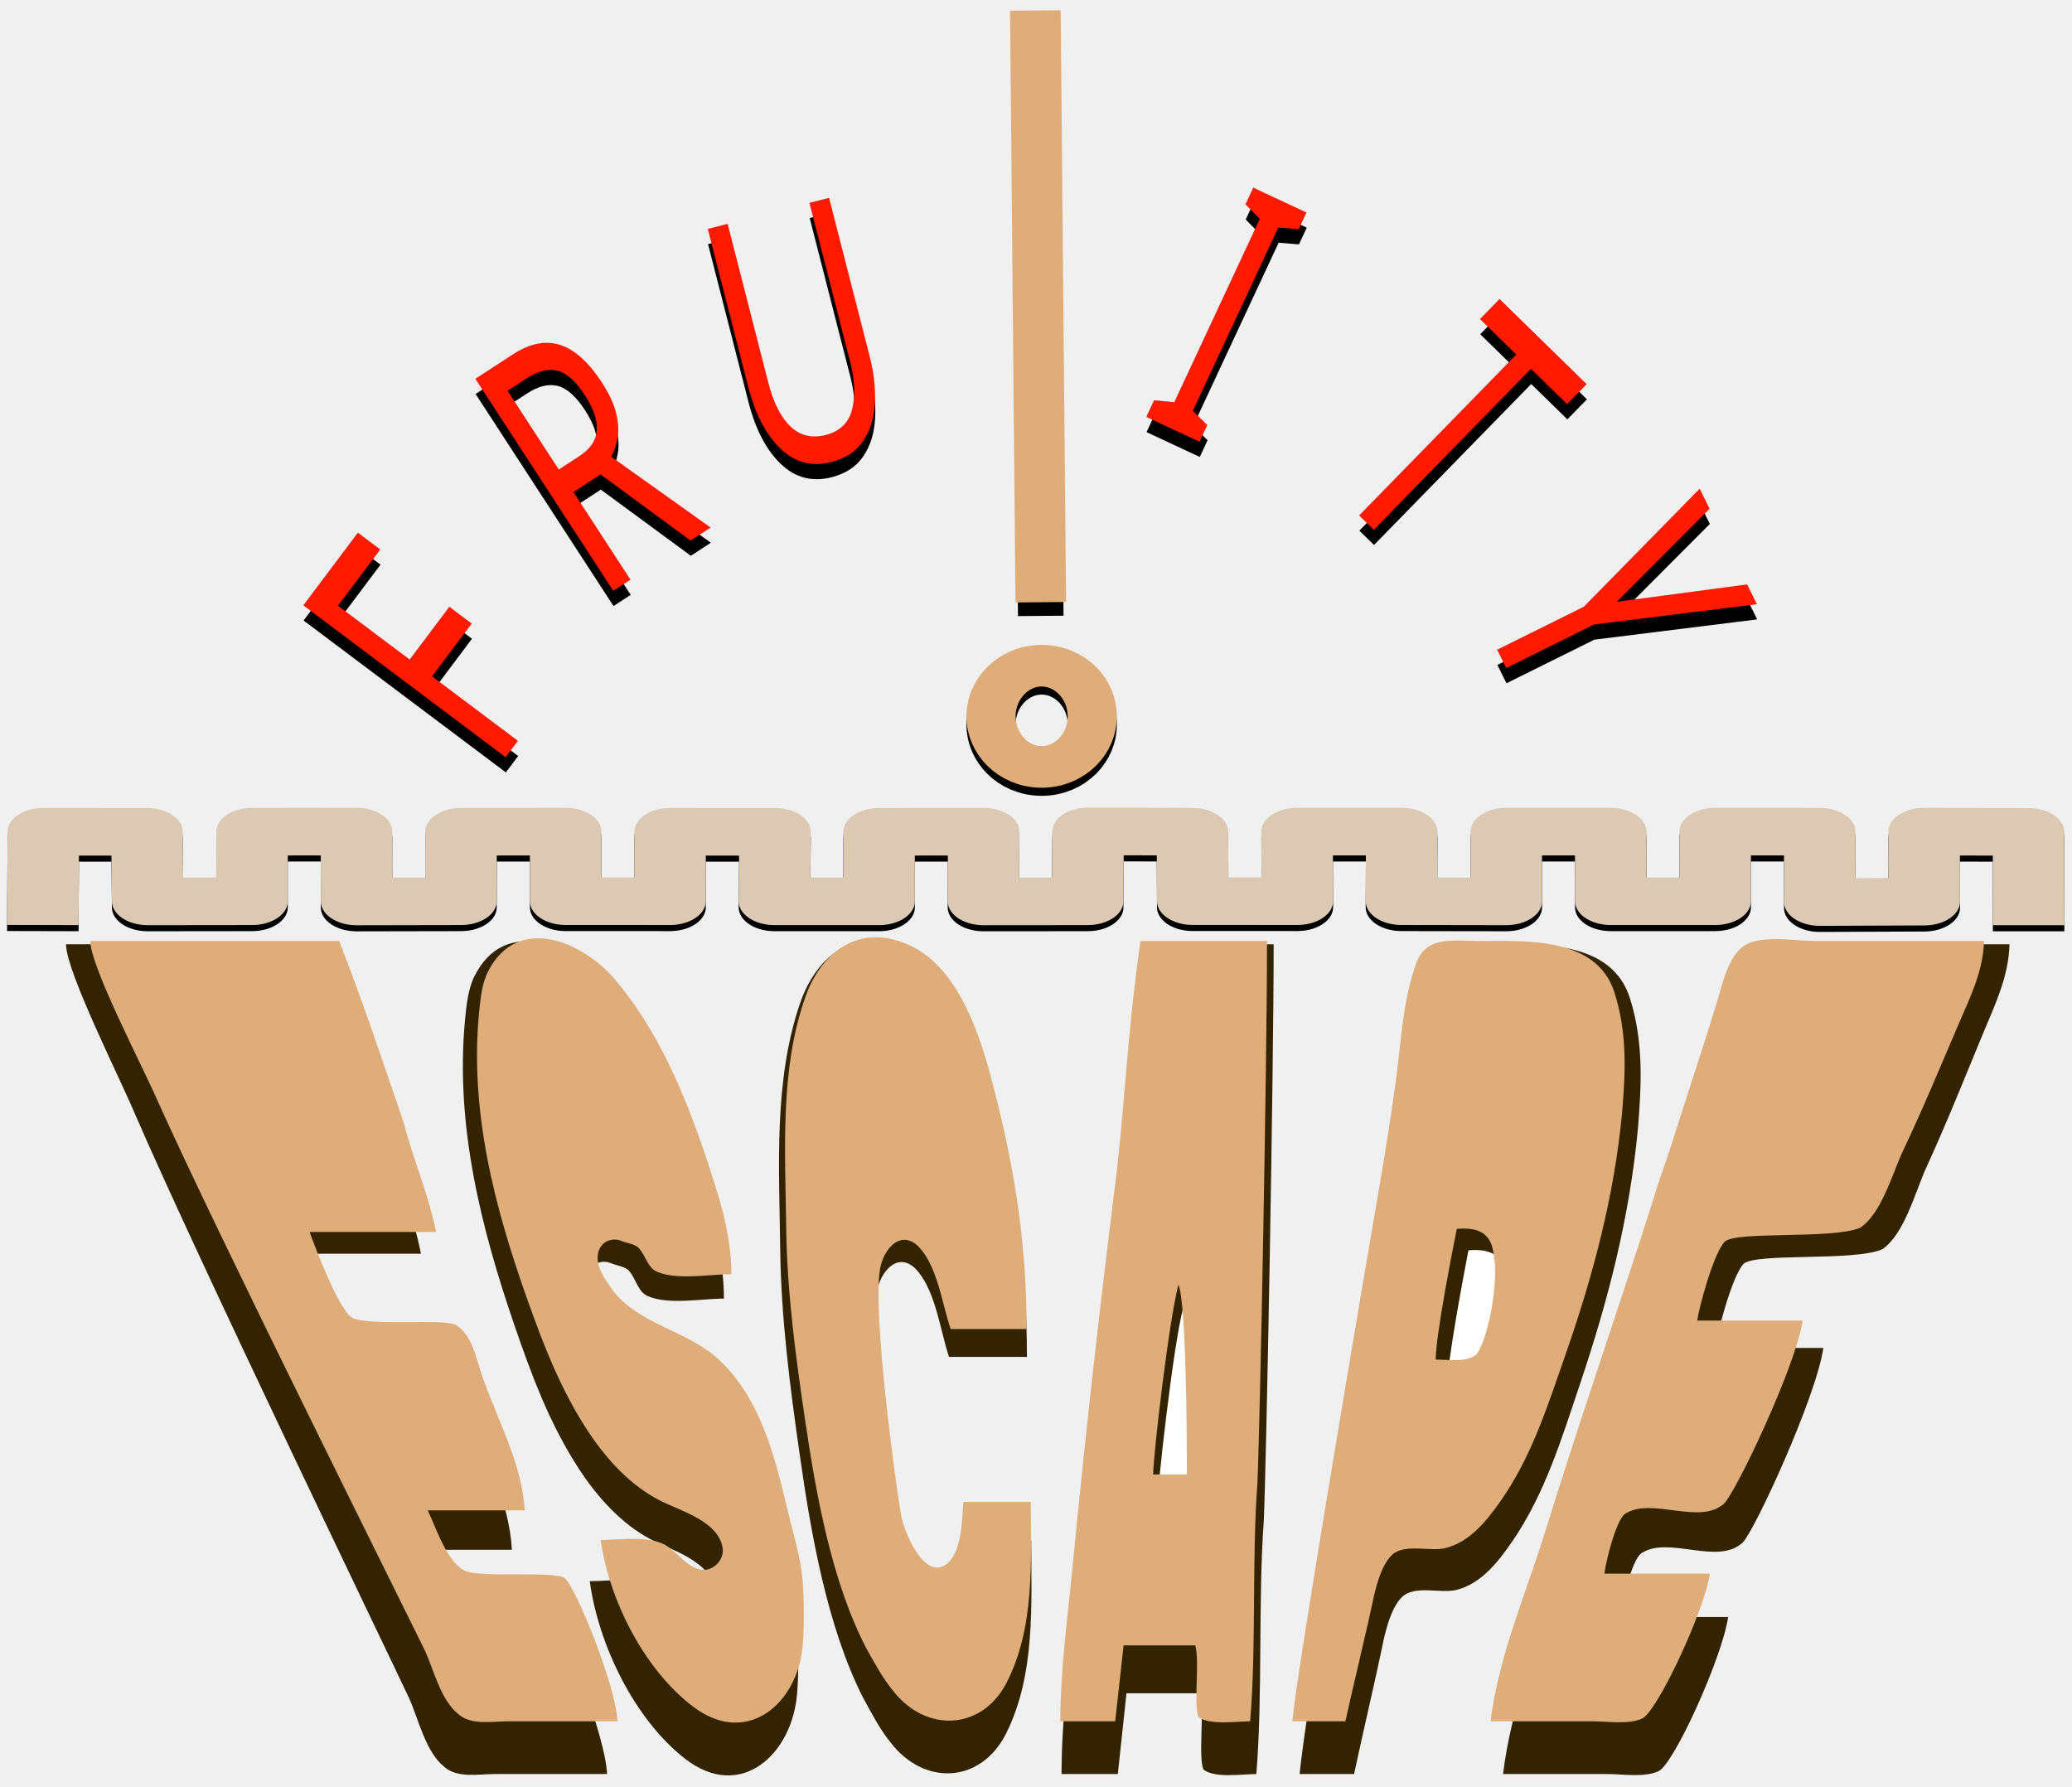
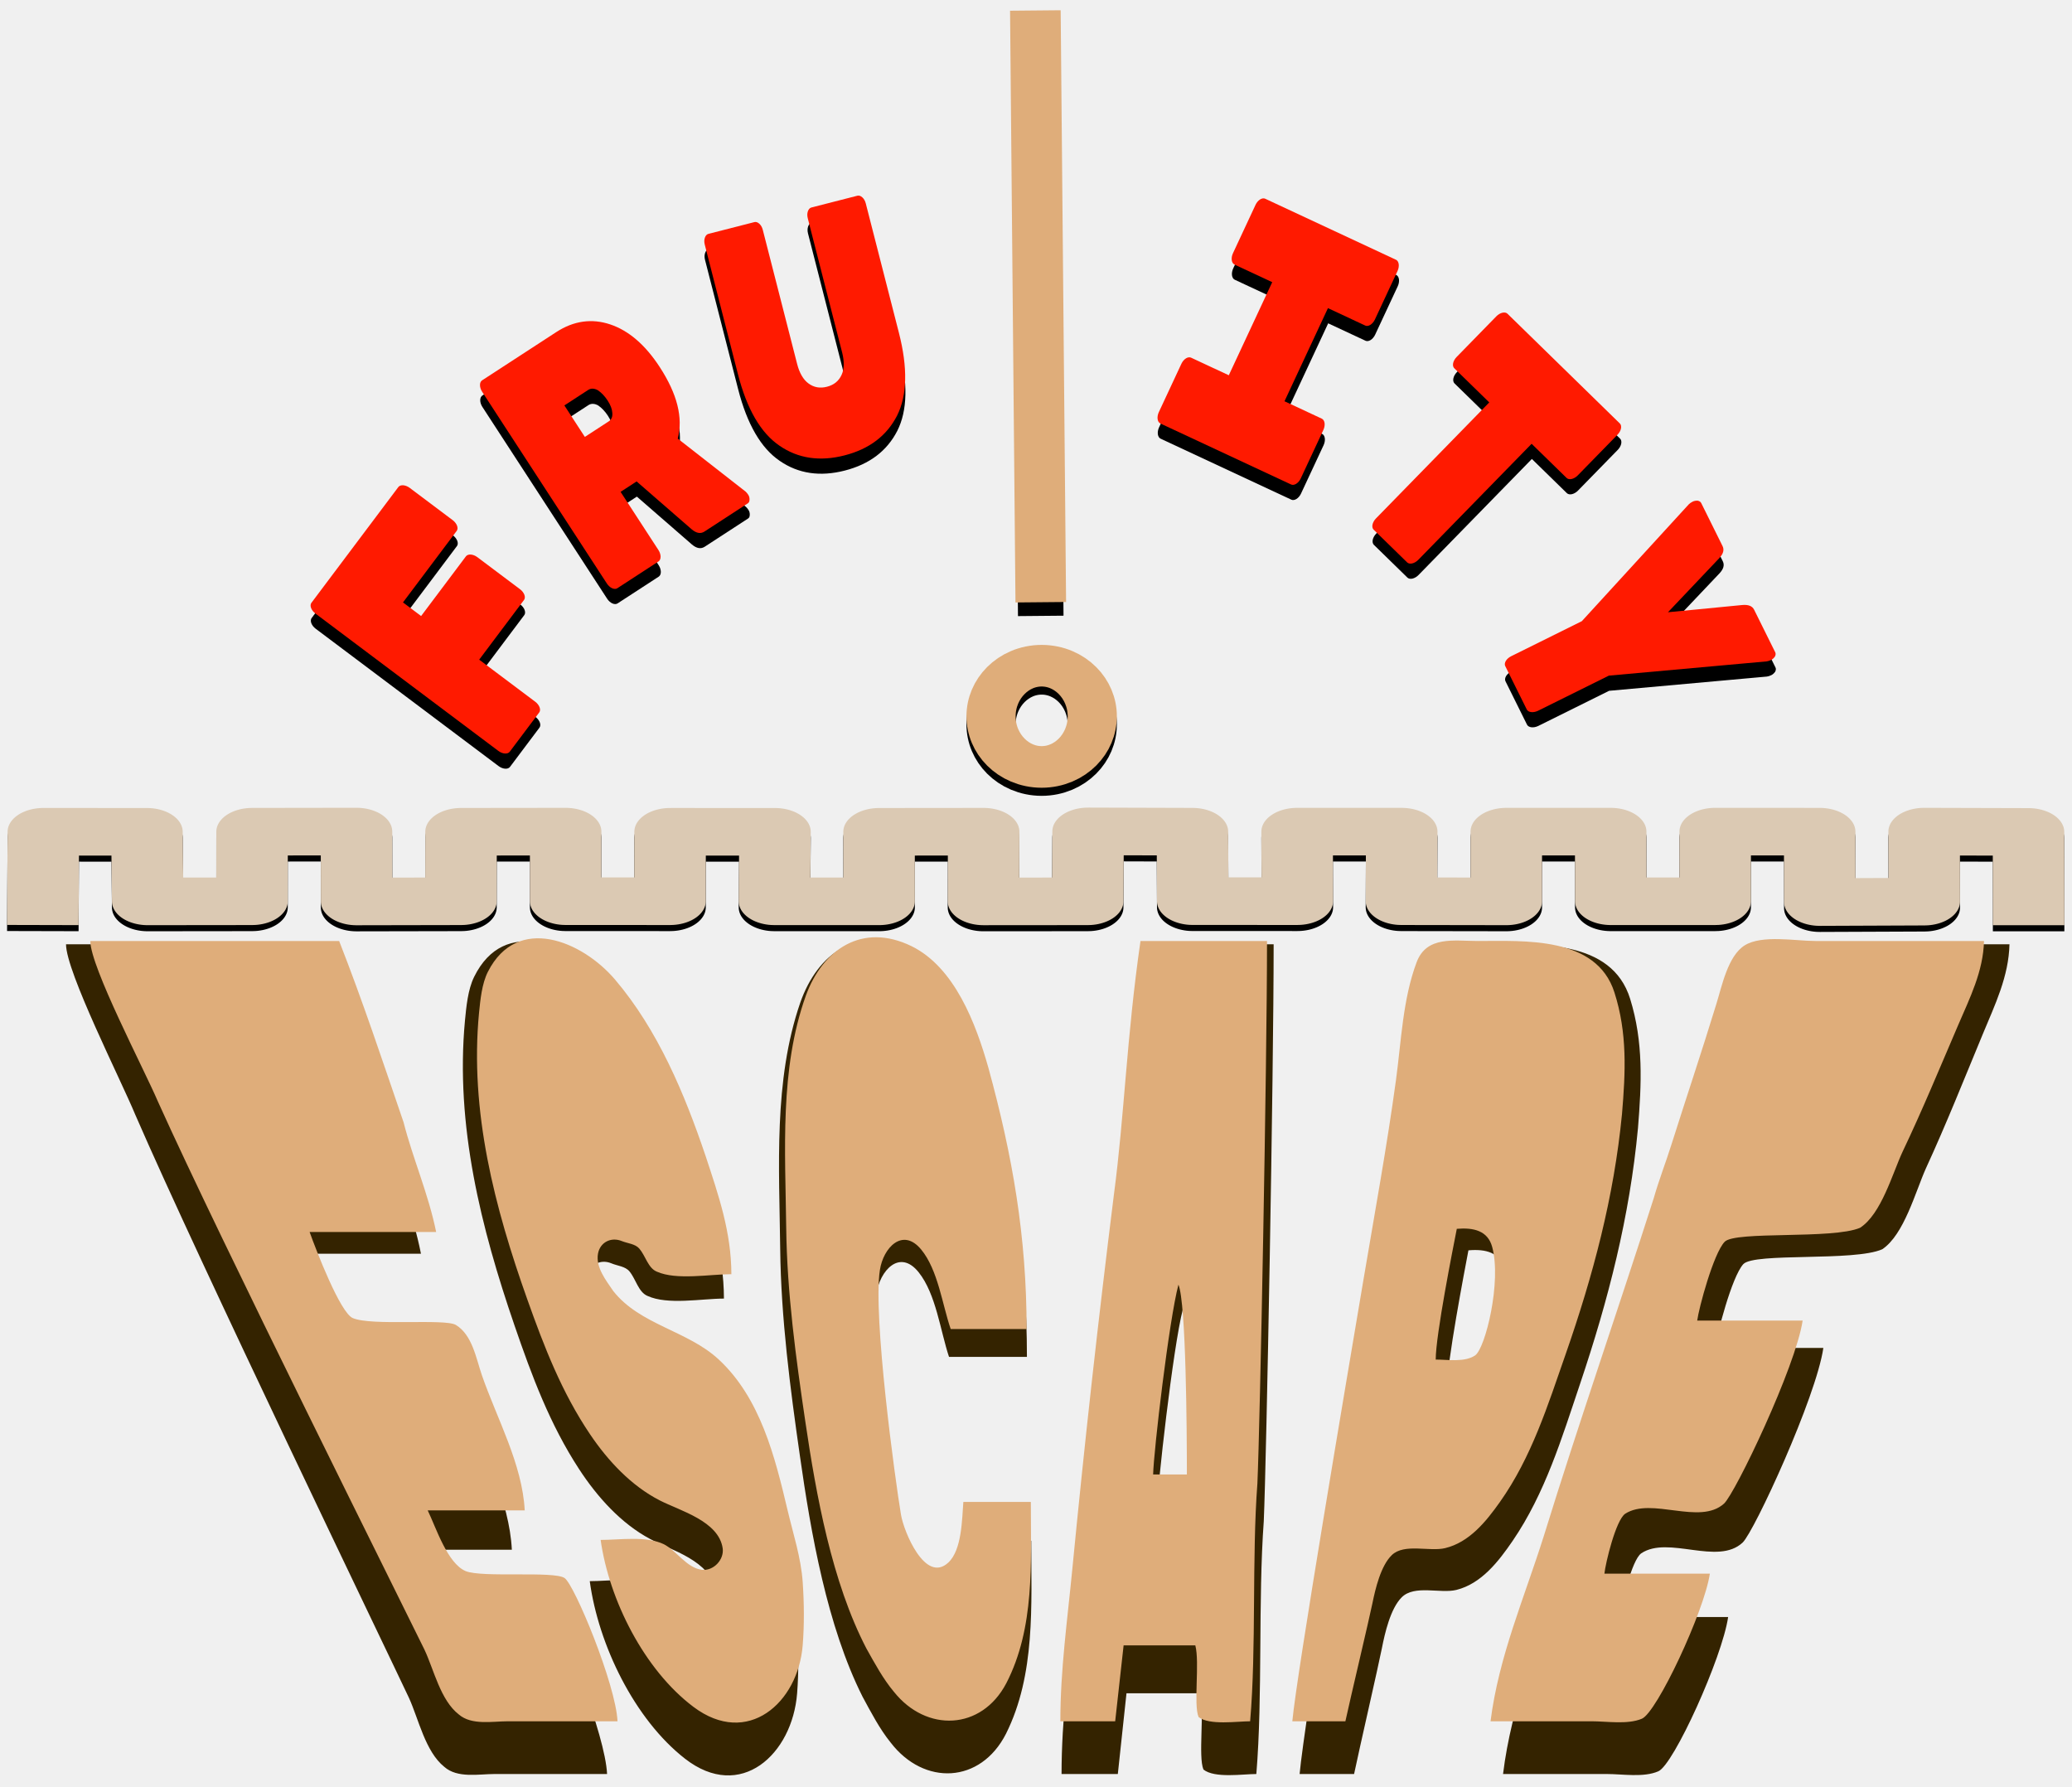
<svg xmlns="http://www.w3.org/2000/svg" width="100%" height="100%" viewBox="0 0 2047 1765" version="1.1" xml:space="preserve" style="fill-rule:evenodd;clip-rule:evenodd;stroke-linejoin:round;stroke-miterlimit:2;">
  <g transform="matrix(1,0,0,1,-55.7842,-709.157)">
    <g>
      <g id="ESCAPE">
-         <g id="Sombra" transform="matrix(4.27617,0,0,4.43078,108.181,1633.11)">
-           <path d="M124,144C126,158.233 134.349,174.818 146,183.581C158.851,193.247 170.812,182.614 171.907,169C172.299,164.122 172.253,159 171.91,154C171.503,148.183 169.668,142.631 168.335,137C165.346,124.372 161.903,110.386 151.96,101.184C144.602,94.375 133.292,93 127,85C125.314,82.514 122.77,79.358 123.377,76.109C123.88,73.41 126.492,72.122 128.99,73.137C130.406,73.712 132.186,73.793 133.166,74.926C134.656,76.652 135.239,79.554 137.325,80.397C142,82.48 149.88,81 155,81C154.972,71 152,62.416 148.895,53C143.916,38.247 137.587,23.096 127.367,11.09C119.587,2 104.264,-4.446 97.278,9.285C95.828,12.135 95.474,16 95.17,19C92.907,42.381 98.876,65.246 106.62,87C110.624,98.249 114.77,109.005 121.52,119C125.733,125.238 131.238,131.153 138,134.626C142.804,137.093 152,139.509 152.94,146C153.305,148.707 150.742,151.408 147.995,151.079C144.422,150.65 142,146.566 139,145.028C134.786,143 128.591,144 124,144ZM226,135L210,135C209.676,139.103 209.661,146.369 206.436,149.369C200.971,154.452 195.86,142 195.21,138C193.824,129.733 188.512,90.765 190.214,80C191,74.747 195.598,69.822 200,75.149C204,80 205,88.197 207,94L225,94C225,72.167 221.689,53 215.921,32C213,21.708 208,8.295 197.715,3.225C186,-2.471 176.63,4 172.641,15C166.41,32.429 167.787,51.801 168,70C168.186,85.345 170.312,101 172.541,116C175.099,133.369 178.833,154 187,169.715C188.949,173.199 191,177 193.529,180C201.229,189.671 214.296,189.182 220.175,178C227,164.813 226,149.368 226,135Z" style="fill:rgb(52,35,0);fill-rule:nonzero;stroke:black;stroke-opacity:0;stroke-width:4.78px;" />
-           <path d="M3,2C3,8.124 15.723,32.335 19,40C33.904,73.131 77,159.275 82.219,170C84.472,174.757 86,182 90.39,185.397C93.417,188 98.379,187 102,187L128,187C127.603,178.307 117.82,154.634 115.442,153.028C112.807,151.313 95.966,153.008 92,151.397C87.661,149.561 85,141.144 83,137L106,137C105.438,126.059 99.415,115.242 95.861,105C94.474,101.003 93.606,95.424 89.671,93.028C87.026,91.472 69.646,93.337 65.213,91.397C62.249,90.1 56.583,75.424 55,71L85,71C83.203,62.077 79.396,53.359 77.28,45C72.28,30.393 67.611,16.327 62,2L3,2ZM252,2C248.704,24.824 248.185,43.371 245.714,62C242,91.687 238.713,121.212 235.83,151C234.657,163.126 233,174.781 233,187L246,187L248,169L265,169C266.077,173.111 264.526,183.098 265.782,186C268.347,188 274.903,187 278,187C279.499,169.494 278.385,148.358 279.72,130.613C280.348,116.563 282,31.555 282,2L252,2ZM288,187L300.583,187C301.789,181.437 306.248,162.697 306.999,159C307.684,155.631 308.97,150.124 311.589,147.603C314.555,144.748 320.522,146.845 324.24,145.947C329.971,144.563 333.936,139.652 337.229,135C344.736,124.383 348.57,112.113 352.796,100C359.323,81.288 364.26,62.732 366.17,43C367,33.074 367.469,23.851 364.365,14.174C360.085,0.828 343,2 332,2C326.421,2 319.858,0.707 317.482,7.019C314.176,15.802 313.829,25.813 312.575,35C310.442,50.624 307.551,66.417 304.919,82C300.868,106 289.033,175.818 288,187ZM335,187L359,187C362.6,187 367.482,187.824 370.867,186.397C374.397,185 385.658,161 387,152L362,152C362.249,149.515 364.715,139.265 366.939,137.788C373.198,133.76 384.574,140.607 390.351,135.397C393.004,133.004 407.351,103 409,92L384,92C384.385,89.04 387.841,76.128 390.51,73.318C393,70.693 416.161,72.775 422.61,70C427.646,66.76 430.286,57.147 432.677,52C437.42,42.042 441.484,32.165 445.85,22C448.645,15.491 451.832,9.184 452,2L412,2C407.352,2 399.363,0.488 395.275,3.028C391.242,5.532 389.836,12.808 388.52,17C385.141,28.049 381.454,39 377.975,50C376.565,54.507 374.96,58.54 373.684,63.015C365.157,89.68 355.912,116.292 347.652,143C343,157.779 336.95,171.573 335,187Z" style="fill:rgb(52,35,0);fill-rule:nonzero;stroke:black;stroke-opacity:0;stroke-width:4.78px;" />
-           <g transform="matrix(1,0,0,1,0,0.24)">
-             <path d="M327,70C326.121,74.479 322,95.159 322,101C324.823,101 328.918,101.69 331.362,100C333.783,98.271 337.646,82.561 335.388,74.289C334.339,70.443 331,69.669 327,70Z" style="fill:white;fill-rule:nonzero;stroke:black;stroke-opacity:0;stroke-width:4.78px;" />
-           </g>
-           <g transform="matrix(1,0,0,1,0,0.48)">
-             <path d="M261,83C258.774,91.325 255.111,122.611 255,128L263,128C263,117.585 262.811,87.316 261,83Z" style="fill:white;fill-rule:nonzero;stroke:black;stroke-opacity:0;stroke-width:4.78px;" />
-           </g>
+         <g id="Sombra">
+           <path d="M638.426,2271.14C658.058,2271.14 684.549,2266.71 702.569,2275.69C715.397,2282.51 725.754,2300.6 741.033,2302.51C752.779,2303.96 763.739,2291.99 762.178,2280C758.159,2251.24 718.835,2240.54 698.292,2229.61C669.377,2214.22 645.837,2188.01 627.821,2160.37C598.957,2116.08 581.228,2068.43 564.106,2018.59C530.992,1922.2 505.467,1820.89 515.144,1717.29C516.444,1704 517.958,1686.88 524.158,1674.25C554.032,1613.41 619.555,1641.97 652.824,1682.25C696.526,1735.44 723.59,1802.57 744.881,1867.94C758.159,1909.66 770.867,1947.69 770.987,1992C749.093,1992 715.397,1998.56 695.406,1989.33C686.487,1985.59 683.994,1972.74 677.62,1965.09C673.433,1960.07 665.82,1959.71 659.764,1957.16C649.082,1952.66 637.913,1958.37 635.762,1970.33C633.166,1984.73 644.045,1998.71 651.254,2009.72C678.16,2045.17 726.524,2051.26 757.988,2081.43C800.506,2122.2 815.228,2184.17 828.01,2240.12C833.71,2265.07 841.557,2289.67 843.297,2315.45C844.764,2337.6 844.961,2360.3 843.284,2381.91C838.602,2442.23 787.455,2489.34 732.502,2446.51C682.68,2407.69 646.978,2334.2 638.426,2271.14ZM1074.6,2231.26C1074.6,2294.92 1078.87,2363.36 1049.69,2421.79C1024.55,2471.33 968.67,2473.5 935.744,2430.65C924.929,2417.36 916.159,2400.51 907.825,2385.08C872.901,2315.45 856.934,2224.04 845.996,2147.08C836.464,2080.62 827.373,2011.25 826.577,1943.26C825.667,1862.63 819.778,1776.79 846.423,1699.57C863.481,1650.83 903.548,1622.16 953.644,1647.4C997.624,1669.86 1019,1729.29 1031.5,1774.89C1056.16,1867.94 1070.32,1952.86 1070.32,2049.6L993.348,2049.6C984.796,2023.89 980.52,1987.57 963.415,1966.08C944.591,1942.47 924.929,1964.3 921.568,1987.57C914.29,2035.27 937.005,2207.93 942.932,2244.55C945.712,2262.28 967.567,2317.45 990.936,2294.93C1004.73,2281.64 1004.79,2249.44 1006.18,2231.26L1074.6,2231.26ZM121.01,1641.97L373.303,1641.97C397.297,1705.45 417.263,1767.77 438.643,1832.49C447.691,1869.53 463.969,1908.16 471.655,1947.69L343.37,1947.69C350.139,1967.29 374.368,2032.32 387.043,2038.07C406,2046.66 480.318,2038.4 491.629,2045.29C508.456,2055.91 512.168,2080.63 518.099,2098.34C533.296,2143.72 559.052,2191.65 561.455,2240.12L463.103,2240.12C471.655,2258.49 483.034,2295.78 501.589,2303.91C518.548,2311.05 590.564,2303.54 601.831,2311.14C611.999,2318.26 653.833,2423.15 655.531,2461.66L544.35,2461.66C528.866,2461.66 507.648,2466.09 494.704,2454.56C475.932,2439.51 469.398,2407.42 459.763,2386.34C437.446,2338.82 253.16,1957.13 189.428,1810.34C175.415,1776.38 121.01,1669.1 121.01,1641.97ZM1185.78,1641.97L1314.06,1641.97C1314.06,1772.92 1307,2149.57 1304.31,2211.83C1298.6,2290.45 1303.37,2384.1 1296.96,2461.66C1283.71,2461.66 1255.68,2466.09 1244.71,2457.23C1239.34,2444.37 1245.97,2400.12 1241.37,2381.91L1168.67,2381.91L1160.12,2461.66L1104.53,2461.66C1104.53,2407.52 1111.61,2355.88 1116.63,2302.16C1128.96,2170.17 1143.01,2039.35 1158.9,1907.82C1169.46,1825.27 1171.68,1743.1 1185.78,1641.97ZM1224.26,2002.99C1214.74,2039.87 1199.08,2178.5 1198.6,2202.37L1232.81,2202.37C1232.81,2156.23 1232.01,2022.11 1224.26,2002.99ZM1339.72,2461.66C1344.13,2412.12 1394.74,2102.77 1412.07,1996.43C1423.32,1927.39 1435.68,1857.41 1444.81,1788.18C1450.17,1747.48 1451.65,1703.12 1465.79,1664.21C1475.95,1636.24 1504.01,1641.97 1527.87,1641.97C1574.91,1641.97 1647.97,1636.78 1666.27,1695.91C1679.54,1738.79 1677.54,1779.65 1673.99,1823.63C1665.82,1911.06 1644.71,1993.28 1616.8,2076.18C1598.73,2129.86 1582.33,2184.22 1550.23,2231.26C1536.15,2251.87 1519.19,2273.63 1494.69,2279.77C1478.79,2283.74 1453.27,2274.45 1440.59,2287.1C1429.39,2298.27 1423.89,2322.67 1420.96,2337.6C1417.75,2353.98 1398.68,2437.01 1393.53,2461.66L1339.72,2461.66ZM1506.49,1944.33C1502.73,1964.17 1485.11,2055.8 1485.11,2081.68C1497.18,2081.68 1514.69,2084.74 1525.14,2077.25C1535.49,2069.59 1552.01,1999.98 1542.36,1963.33C1537.87,1946.29 1523.59,1942.86 1506.49,1944.33ZM1540.7,2461.66C1549.04,2393.31 1574.91,2332.19 1594.8,2266.71C1630.12,2148.37 1669.65,2030.46 1706.12,1912.31C1711.57,1892.49 1718.44,1874.62 1724.47,1854.65C1739.34,1805.91 1755.11,1757.39 1769.56,1708.43C1775.19,1689.86 1781.2,1657.62 1798.44,1646.52C1815.92,1635.27 1850.09,1641.97 1869.96,1641.97L2041.01,1641.97C2040.29,1673.8 2026.66,1701.74 2014.71,1730.58C1996.04,1775.62 1978.66,1819.39 1958.38,1863.51C1948.16,1886.31 1936.87,1928.91 1915.33,1943.26C1887.76,1955.56 1788.72,1946.33 1778.07,1957.96C1766.65,1970.41 1751.88,2027.62 1750.23,2040.74L1857.13,2040.74C1850.08,2089.48 1788.73,2222.42 1777.39,2233.02C1752.68,2256.11 1704.04,2225.77 1677.27,2243.62C1667.76,2250.16 1657.22,2295.58 1656.15,2306.59L1763.06,2306.59C1757.32,2346.46 1709.17,2452.8 1694.07,2458.99C1679.6,2465.31 1658.72,2461.66 1643.33,2461.66L1540.7,2461.66Z" style="fill:rgb(52,35,0);stroke:black;stroke-opacity:0;stroke-width:20.83px;" />
        </g>
        <g id="Escape">
          <path d="M649.176,2230.4C668.305,2230.4 694.118,2226.24 711.676,2234.68C724.176,2241.09 734.268,2258.11 749.155,2259.9C760.601,2261.27 771.28,2250.01 769.76,2238.74C765.843,2211.69 727.526,2201.62 707.51,2191.34C679.335,2176.87 656.397,2152.23 638.843,2126.24C610.718,2084.59 593.443,2039.77 576.76,1992.9C544.493,1902.26 519.622,1806.99 529.051,1709.57C530.318,1697.07 531.793,1680.96 537.835,1669.09C566.943,1611.88 630.789,1638.74 663.205,1676.61C705.789,1726.63 732.16,1789.76 752.905,1851.24C765.843,1890.47 778.226,1926.24 778.343,1967.9C757.01,1967.9 724.176,1974.07 704.697,1965.39C696.006,1961.88 693.577,1949.79 687.366,1942.6C683.286,1937.87 675.869,1937.54 669.968,1935.14C659.559,1930.91 648.676,1936.28 646.58,1947.52C644.051,1961.06 654.651,1974.21 661.676,1984.57C687.893,2017.9 735.018,2023.63 765.676,2052C807.105,2090.34 821.451,2148.62 833.905,2201.24C839.459,2224.7 847.105,2247.83 848.801,2272.07C850.23,2292.9 850.422,2314.24 848.789,2334.57C844.226,2391.29 794.389,2435.6 740.843,2395.32C692.297,2358.81 657.51,2289.71 649.176,2230.4ZM1074.18,2192.9C1074.18,2252.77 1078.34,2317.12 1049.9,2372.07C1025.41,2418.66 970.964,2420.7 938.88,2380.4C928.343,2367.9 919.797,2352.06 911.676,2337.55C877.647,2272.07 862.089,2186.11 851.43,2113.74C842.143,2051.24 833.285,1986.01 832.51,1922.07C831.622,1846.24 825.885,1765.52 851.847,1692.9C868.468,1647.07 907.51,1620.11 956.322,1643.84C999.176,1664.96 1020.01,1720.85 1032.18,1763.74C1056.21,1851.24 1070.01,1931.1 1070.01,2022.07L995.01,2022.07C986.676,1997.89 982.51,1963.74 965.843,1943.52C947.501,1921.33 928.343,1941.85 925.068,1963.74C917.976,2008.59 940.11,2170.96 945.885,2205.4C948.593,2222.07 969.889,2273.95 992.66,2252.77C1006.1,2240.27 1006.16,2210 1007.51,2192.9L1074.18,2192.9ZM145.01,1638.74L390.843,1638.74C414.222,1698.43 433.676,1757.04 454.51,1817.9C463.326,1852.73 479.187,1889.06 486.676,1926.24L361.676,1926.24C368.272,1944.67 391.88,2005.82 404.23,2011.22C422.702,2019.3 495.117,2011.54 506.139,2018.02C522.535,2028 526.151,2051.25 531.93,2067.9C546.739,2110.58 571.835,2155.65 574.176,2201.24L478.343,2201.24C486.676,2218.5 497.764,2253.57 515.843,2261.22C532.368,2267.93 602.54,2260.87 613.518,2268.02C623.426,2274.71 664.189,2373.35 665.843,2409.57L557.51,2409.57C542.422,2409.57 521.747,2413.74 509.134,2402.89C490.843,2388.74 484.476,2358.56 475.089,2338.74C453.343,2294.05 273.776,1935.11 211.676,1797.07C198.022,1765.13 145.01,1664.25 145.01,1638.74ZM1182.51,1638.74L1307.51,1638.74C1307.51,1761.88 1300.63,2116.08 1298.01,2174.62C1292.45,2248.56 1297.09,2336.63 1290.84,2409.57C1277.94,2409.57 1250.62,2413.74 1239.93,2405.4C1234.7,2393.31 1241.16,2351.7 1236.68,2334.57L1165.84,2334.57L1157.51,2409.57L1103.34,2409.57C1103.34,2358.66 1110.25,2310.09 1115.13,2259.57C1127.15,2135.45 1140.84,2012.43 1156.32,1888.74C1166.61,1811.11 1168.78,1733.83 1182.51,1638.74ZM1220.01,1978.24C1210.73,2012.92 1195.47,2143.28 1195.01,2165.74L1228.34,2165.74C1228.34,2122.34 1227.56,1996.22 1220.01,1978.24ZM1332.51,2409.57C1336.81,2362.98 1386.13,2072.07 1403.01,1972.07C1413.97,1907.14 1426.02,1841.34 1434.9,1776.24C1440.13,1737.96 1441.58,1696.24 1455.35,1659.65C1465.25,1633.35 1492.6,1638.74 1515.84,1638.74C1561.68,1638.74 1632.87,1633.85 1650.7,1689.46C1663.63,1729.78 1661.68,1768.21 1658.22,1809.57C1650.26,1891.79 1629.69,1969.1 1602.49,2047.07C1584.88,2097.54 1568.91,2148.66 1537.63,2192.9C1523.91,2212.28 1507.39,2232.75 1483.51,2238.51C1468.02,2242.26 1443.15,2233.52 1430.8,2245.41C1419.88,2255.92 1414.53,2278.86 1411.67,2292.9C1408.54,2308.31 1389.96,2386.39 1384.94,2409.57L1332.51,2409.57ZM1495.01,1923.07C1491.35,1941.73 1474.18,2027.9 1474.18,2052.24C1485.94,2052.24 1503,2055.11 1513.18,2048.07C1523.27,2040.86 1539.37,1975.41 1529.96,1940.94C1525.59,1924.91 1511.68,1921.69 1495.01,1923.07ZM1528.34,2409.57C1536.47,2345.29 1561.68,2287.81 1581.06,2226.24C1615.48,2114.95 1654,2004.07 1689.53,1892.96C1694.84,1874.32 1701.53,1857.51 1707.4,1838.74C1721.9,1792.9 1737.26,1747.27 1751.34,1701.24C1756.83,1683.77 1762.68,1653.45 1779.49,1643.02C1796.52,1632.43 1829.81,1638.74 1849.18,1638.74L2015.84,1638.74C2015.14,1668.67 2001.86,1694.95 1990.22,1722.07C1972.03,1764.42 1955.09,1805.58 1935.33,1847.07C1925.37,1868.51 1914.37,1908.57 1893.38,1922.07C1866.51,1933.63 1770.01,1924.96 1759.63,1935.89C1748.51,1947.6 1734.11,2001.4 1732.51,2013.74L1836.68,2013.74C1829.81,2059.57 1770.03,2184.59 1758.97,2194.56C1734.9,2216.26 1687.5,2187.74 1661.42,2204.52C1652.15,2210.67 1641.88,2253.38 1640.84,2263.74L1745.01,2263.74C1739.42,2301.24 1692.5,2401.24 1677.79,2407.06C1663.68,2413 1643.34,2409.57 1628.34,2409.57L1528.34,2409.57Z" style="fill:rgb(223,173,122);stroke:black;stroke-opacity:0;stroke-width:20.83px;" />
        </g>
      </g>
      <g id="Fruity" transform="matrix(0.99987,-0.0161478,0.0161478,0.99987,-14.0675,-155.558)">
        <g transform="matrix(0.73643,-0.676514,0.676514,0.73643,-687.522,955.443)">
-           <g transform="matrix(0.633651,-0.107161,0.166749,0.985999,-67.7913,64.1642)">
-             <text x="423.957px" y="1337.99px" style="font-family:'RubikMonoOne-Regular', 'Rubik Mono One';font-size:350px;">F</text>
+           <g transform="matrix(221.778,-37.5063,58.3621,345.1,423.957,1337.99)">
+             <path d="M0.127,-0.7L0.763,-0.7C0.77,-0.7 0.777,-0.697 0.782,-0.692C0.787,-0.687 0.79,-0.68 0.79,-0.673L0.79,-0.521C0.79,-0.514 0.787,-0.507 0.782,-0.502C0.777,-0.497 0.77,-0.494 0.763,-0.494L0.37,-0.494L0.37,-0.43L0.698,-0.43C0.705,-0.43 0.712,-0.427 0.717,-0.422C0.722,-0.417 0.725,-0.41 0.725,-0.403L0.725,-0.252C0.725,-0.245 0.722,-0.238 0.717,-0.233C0.712,-0.228 0.705,-0.225 0.698,-0.225L0.37,-0.225L0.37,-0.027C0.37,-0.02 0.367,-0.013 0.362,-0.008C0.357,-0.003 0.35,-0 0.343,-0L0.127,-0C0.12,-0 0.113,-0.003 0.108,-0.008C0.103,-0.013 0.1,-0.02 0.1,-0.027L0.1,-0.673C0.1,-0.68 0.103,-0.687 0.108,-0.692C0.113,-0.697 0.12,-0.7 0.127,-0.7Z" style="fill-rule:nonzero;" />
          </g>
-           <g transform="matrix(0.631981,0.116604,-0.181444,0.983401,459.118,-50.3103)">
-             <text x="614.296px" y="1284.4px" style="font-family:'RubikMonoOne-Regular', 'Rubik Mono One';font-size:350px;">R</text>
+           <g transform="matrix(221.193,40.8115,-63.5052,344.19,614.296,1284.4)">
+             <path d="M0.822,-0.031C0.823,-0.028 0.824,-0.025 0.824,-0.02C0.824,-0.015 0.822,-0.011 0.818,-0.007C0.813,-0.002 0.808,-0 0.802,-0L0.575,-0C0.555,-0 0.541,-0.008 0.533,-0.025L0.445,-0.223L0.361,-0.223L0.361,-0.027C0.361,-0.02 0.358,-0.013 0.353,-0.008C0.348,-0.003 0.341,-0 0.334,-0L0.118,-0C0.111,-0 0.104,-0.003 0.099,-0.008C0.094,-0.013 0.091,-0.02 0.091,-0.027L0.091,-0.673C0.091,-0.68 0.094,-0.687 0.099,-0.692C0.104,-0.697 0.111,-0.7 0.118,-0.7L0.507,-0.7C0.598,-0.7 0.671,-0.678 0.724,-0.635C0.777,-0.592 0.804,-0.533 0.804,-0.458C0.804,-0.367 0.769,-0.302 0.699,-0.261L0.822,-0.031ZM0.361,-0.514L0.361,-0.408L0.486,-0.408C0.501,-0.408 0.512,-0.413 0.52,-0.423C0.528,-0.432 0.532,-0.444 0.532,-0.459C0.532,-0.474 0.528,-0.487 0.521,-0.498C0.513,-0.508 0.501,-0.514 0.486,-0.514L0.361,-0.514Z" style="fill-rule:nonzero;" />
          </g>
-           <g transform="matrix(0.561353,0.312857,-0.486825,0.8735,989.103,-88.8307)">
-             <text x="810.253px" y="1301.68px" style="font-family:'RubikMonoOne-Regular', 'Rubik Mono One';font-size:350px;">U</text>
+           <g transform="matrix(196.474,109.5,-170.389,305.725,810.253,1301.68)">
+             <path d="M0.692,-0.071C0.626,-0.023 0.537,0.001 0.425,0.001C0.313,0.001 0.224,-0.023 0.159,-0.071C0.093,-0.119 0.06,-0.194 0.06,-0.296L0.06,-0.673C0.06,-0.681 0.063,-0.687 0.068,-0.692C0.073,-0.697 0.08,-0.7 0.087,-0.7L0.296,-0.7C0.303,-0.7 0.31,-0.697 0.315,-0.692C0.32,-0.687 0.323,-0.681 0.323,-0.673L0.323,-0.282C0.323,-0.256 0.332,-0.235 0.35,-0.221C0.369,-0.206 0.394,-0.199 0.425,-0.199C0.456,-0.199 0.481,-0.206 0.5,-0.221C0.518,-0.235 0.527,-0.256 0.527,-0.282L0.527,-0.673C0.527,-0.681 0.53,-0.687 0.535,-0.692C0.54,-0.697 0.547,-0.7 0.554,-0.7L0.763,-0.7C0.77,-0.7 0.777,-0.697 0.782,-0.692C0.787,-0.687 0.79,-0.681 0.79,-0.673L0.79,-0.296C0.79,-0.194 0.757,-0.119 0.692,-0.071Z" style="fill-rule:nonzero;" />
          </g>
-           <g transform="matrix(0.235441,0.597967,-0.930473,0.36636,2278.31,284.407)">
-             <text x="1132.72px" y="1517.8px" style="font-family:'RubikMonoOne-Regular', 'Rubik Mono One';font-size:350px;">I</text>
+           <g transform="matrix(82.4043,209.288,-325.666,128.226,1132.72,1517.8)">
+             <path d="M0.742,-0.495L0.561,-0.495L0.561,-0.205L0.742,-0.205C0.749,-0.205 0.756,-0.202 0.761,-0.197C0.766,-0.192 0.769,-0.185 0.769,-0.178L0.769,-0.027C0.769,-0.02 0.766,-0.013 0.761,-0.008C0.756,-0.003 0.749,-0 0.742,-0L0.108,-0C0.101,-0 0.094,-0.003 0.089,-0.008C0.084,-0.013 0.081,-0.02 0.081,-0.027L0.081,-0.178C0.081,-0.185 0.084,-0.192 0.089,-0.197C0.094,-0.202 0.101,-0.205 0.108,-0.205L0.291,-0.205L0.291,-0.495L0.108,-0.495C0.101,-0.495 0.094,-0.498 0.089,-0.503C0.084,-0.508 0.081,-0.515 0.081,-0.522L0.081,-0.673C0.081,-0.68 0.084,-0.687 0.089,-0.692C0.094,-0.697 0.101,-0.7 0.108,-0.7L0.742,-0.7C0.749,-0.7 0.756,-0.697 0.761,-0.692C0.766,-0.687 0.769,-0.68 0.769,-0.673L0.769,-0.522C0.769,-0.515 0.766,-0.508 0.761,-0.503C0.756,-0.498 0.749,-0.495 0.742,-0.495Z" style="fill-rule:nonzero;" />
          </g>
-           <g transform="matrix(0.0244432,0.642183,-0.999276,0.0380351,2877.64,841.748)">
-             <text x="1219.52px" y="1689.15px" style="font-family:'RubikMonoOne-Regular', 'Rubik Mono One';font-size:350px;">T</text>
+           <g transform="matrix(8.55511,224.764,-349.747,13.3123,1219.52,1689.15)">
+             <path d="M0.08,-0.7L0.77,-0.7C0.777,-0.7 0.784,-0.697 0.789,-0.692C0.794,-0.687 0.797,-0.68 0.797,-0.673L0.797,-0.512C0.797,-0.505 0.794,-0.498 0.789,-0.493C0.784,-0.488 0.777,-0.485 0.77,-0.485L0.555,-0.485L0.555,-0.027C0.555,-0.02 0.552,-0.013 0.547,-0.008C0.542,-0.003 0.535,-0 0.528,-0L0.322,-0C0.315,-0 0.308,-0.003 0.303,-0.008C0.298,-0.013 0.295,-0.02 0.295,-0.027L0.295,-0.485L0.08,-0.485C0.073,-0.485 0.066,-0.488 0.061,-0.493C0.056,-0.498 0.053,-0.505 0.053,-0.512L0.053,-0.673C0.053,-0.68 0.056,-0.687 0.061,-0.692C0.066,-0.697 0.073,-0.7 0.08,-0.7Z" style="fill-rule:nonzero;" />
          </g>
-           <g transform="matrix(-0.189119,0.614191,-0.955719,-0.294281,3277.47,1669.17)">
-             <text x="1244.9px" y="1880.4px" style="font-family:'RubikMonoOne-Regular', 'Rubik Mono One';font-size:350px;">Y</text>
+           <g transform="matrix(-66.1917,214.967,-334.502,-102.998,1244.9,1880.4)">
+             <path d="M0.582,-0.7L0.791,-0.7C0.797,-0.7 0.802,-0.698 0.807,-0.694C0.811,-0.689 0.813,-0.685 0.813,-0.68C0.813,-0.675 0.812,-0.671 0.81,-0.667L0.558,-0.25L0.558,-0.027C0.558,-0.02 0.555,-0.013 0.55,-0.008C0.545,-0.003 0.538,-0 0.531,-0L0.318,-0C0.311,-0 0.304,-0.003 0.299,-0.008C0.294,-0.013 0.291,-0.02 0.291,-0.027L0.291,-0.25L0.04,-0.667C0.038,-0.671 0.037,-0.675 0.037,-0.68C0.037,-0.685 0.039,-0.689 0.043,-0.694C0.048,-0.698 0.053,-0.7 0.059,-0.7L0.27,-0.7C0.289,-0.7 0.302,-0.692 0.311,-0.677L0.424,-0.479L0.54,-0.675C0.55,-0.692 0.564,-0.7 0.582,-0.7Z" style="fill-rule:nonzero;" />
          </g>
        </g>
        <g transform="matrix(0.73643,-0.676514,0.676514,0.73643,-687.522,940.443)">
-           <g transform="matrix(0.633651,-0.107161,0.166749,0.985999,-67.7913,64.1642)">
-             <text x="423.957px" y="1337.99px" style="font-family:'RubikMonoOne-Regular', 'Rubik Mono One';font-size:350px;fill:rgb(255,26,0);">F</text>
+           <g transform="matrix(221.778,-37.5063,58.3621,345.1,423.957,1337.99)">
+             <path d="M0.127,-0.7L0.763,-0.7C0.77,-0.7 0.777,-0.697 0.782,-0.692C0.787,-0.687 0.79,-0.68 0.79,-0.673L0.79,-0.521C0.79,-0.514 0.787,-0.507 0.782,-0.502C0.777,-0.497 0.77,-0.494 0.763,-0.494L0.37,-0.494L0.37,-0.43L0.698,-0.43C0.705,-0.43 0.712,-0.427 0.717,-0.422C0.722,-0.417 0.725,-0.41 0.725,-0.403L0.725,-0.252C0.725,-0.245 0.722,-0.238 0.717,-0.233C0.712,-0.228 0.705,-0.225 0.698,-0.225L0.37,-0.225L0.37,-0.027C0.37,-0.02 0.367,-0.013 0.362,-0.008C0.357,-0.003 0.35,-0 0.343,-0L0.127,-0C0.12,-0 0.113,-0.003 0.108,-0.008C0.103,-0.013 0.1,-0.02 0.1,-0.027L0.1,-0.673C0.1,-0.68 0.103,-0.687 0.108,-0.692C0.113,-0.697 0.12,-0.7 0.127,-0.7Z" style="fill:rgb(255,26,0);fill-rule:nonzero;" />
          </g>
-           <g transform="matrix(0.631981,0.116604,-0.181444,0.983401,459.118,-50.3103)">
-             <text x="614.296px" y="1284.4px" style="font-family:'RubikMonoOne-Regular', 'Rubik Mono One';font-size:350px;fill:rgb(255,26,0);">R</text>
+           <g transform="matrix(221.193,40.8115,-63.5052,344.19,614.296,1284.4)">
+             <path d="M0.822,-0.031C0.823,-0.028 0.824,-0.025 0.824,-0.02C0.824,-0.015 0.822,-0.011 0.818,-0.007C0.813,-0.002 0.808,-0 0.802,-0L0.575,-0C0.555,-0 0.541,-0.008 0.533,-0.025L0.445,-0.223L0.361,-0.223L0.361,-0.027C0.361,-0.02 0.358,-0.013 0.353,-0.008C0.348,-0.003 0.341,-0 0.334,-0L0.118,-0C0.111,-0 0.104,-0.003 0.099,-0.008C0.094,-0.013 0.091,-0.02 0.091,-0.027L0.091,-0.673C0.091,-0.68 0.094,-0.687 0.099,-0.692C0.104,-0.697 0.111,-0.7 0.118,-0.7L0.507,-0.7C0.598,-0.7 0.671,-0.678 0.724,-0.635C0.777,-0.592 0.804,-0.533 0.804,-0.458C0.804,-0.367 0.769,-0.302 0.699,-0.261L0.822,-0.031ZM0.361,-0.514L0.361,-0.408L0.486,-0.408C0.501,-0.408 0.512,-0.413 0.52,-0.423C0.528,-0.432 0.532,-0.444 0.532,-0.459C0.532,-0.474 0.528,-0.487 0.521,-0.498C0.513,-0.508 0.501,-0.514 0.486,-0.514L0.361,-0.514Z" style="fill:rgb(255,26,0);fill-rule:nonzero;" />
          </g>
-           <g transform="matrix(0.561353,0.312857,-0.486825,0.8735,989.103,-88.8307)">
-             <text x="810.253px" y="1301.68px" style="font-family:'RubikMonoOne-Regular', 'Rubik Mono One';font-size:350px;fill:rgb(255,26,0);">U</text>
+           <g transform="matrix(196.474,109.5,-170.389,305.725,810.253,1301.68)">
+             <path d="M0.692,-0.071C0.626,-0.023 0.537,0.001 0.425,0.001C0.313,0.001 0.224,-0.023 0.159,-0.071C0.093,-0.119 0.06,-0.194 0.06,-0.296L0.06,-0.673C0.06,-0.681 0.063,-0.687 0.068,-0.692C0.073,-0.697 0.08,-0.7 0.087,-0.7L0.296,-0.7C0.303,-0.7 0.31,-0.697 0.315,-0.692C0.32,-0.687 0.323,-0.681 0.323,-0.673L0.323,-0.282C0.323,-0.256 0.332,-0.235 0.35,-0.221C0.369,-0.206 0.394,-0.199 0.425,-0.199C0.456,-0.199 0.481,-0.206 0.5,-0.221C0.518,-0.235 0.527,-0.256 0.527,-0.282L0.527,-0.673C0.527,-0.681 0.53,-0.687 0.535,-0.692C0.54,-0.697 0.547,-0.7 0.554,-0.7L0.763,-0.7C0.77,-0.7 0.777,-0.697 0.782,-0.692C0.787,-0.687 0.79,-0.681 0.79,-0.673L0.79,-0.296C0.79,-0.194 0.757,-0.119 0.692,-0.071Z" style="fill:rgb(255,26,0);fill-rule:nonzero;" />
          </g>
-           <g transform="matrix(0.235441,0.597967,-0.930473,0.36636,2278.31,284.407)">
-             <text x="1132.72px" y="1517.8px" style="font-family:'RubikMonoOne-Regular', 'Rubik Mono One';font-size:350px;fill:rgb(255,26,0);">I</text>
+           <g transform="matrix(82.4043,209.288,-325.666,128.226,1132.72,1517.8)">
+             <path d="M0.742,-0.495L0.561,-0.495L0.561,-0.205L0.742,-0.205C0.749,-0.205 0.756,-0.202 0.761,-0.197C0.766,-0.192 0.769,-0.185 0.769,-0.178L0.769,-0.027C0.769,-0.02 0.766,-0.013 0.761,-0.008C0.756,-0.003 0.749,-0 0.742,-0L0.108,-0C0.101,-0 0.094,-0.003 0.089,-0.008C0.084,-0.013 0.081,-0.02 0.081,-0.027L0.081,-0.178C0.081,-0.185 0.084,-0.192 0.089,-0.197C0.094,-0.202 0.101,-0.205 0.108,-0.205L0.291,-0.205L0.291,-0.495L0.108,-0.495C0.101,-0.495 0.094,-0.498 0.089,-0.503C0.084,-0.508 0.081,-0.515 0.081,-0.522L0.081,-0.673C0.081,-0.68 0.084,-0.687 0.089,-0.692C0.094,-0.697 0.101,-0.7 0.108,-0.7L0.742,-0.7C0.749,-0.7 0.756,-0.697 0.761,-0.692C0.766,-0.687 0.769,-0.68 0.769,-0.673L0.769,-0.522C0.769,-0.515 0.766,-0.508 0.761,-0.503C0.756,-0.498 0.749,-0.495 0.742,-0.495Z" style="fill:rgb(255,26,0);fill-rule:nonzero;" />
          </g>
-           <g transform="matrix(0.0244432,0.642183,-0.999276,0.0380351,2877.64,841.748)">
-             <text x="1219.52px" y="1689.15px" style="font-family:'RubikMonoOne-Regular', 'Rubik Mono One';font-size:350px;fill:rgb(255,26,0);">T</text>
+           <g transform="matrix(8.55511,224.764,-349.747,13.3123,1219.52,1689.15)">
+             <path d="M0.08,-0.7L0.77,-0.7C0.777,-0.7 0.784,-0.697 0.789,-0.692C0.794,-0.687 0.797,-0.68 0.797,-0.673L0.797,-0.512C0.797,-0.505 0.794,-0.498 0.789,-0.493C0.784,-0.488 0.777,-0.485 0.77,-0.485L0.555,-0.485L0.555,-0.027C0.555,-0.02 0.552,-0.013 0.547,-0.008C0.542,-0.003 0.535,-0 0.528,-0L0.322,-0C0.315,-0 0.308,-0.003 0.303,-0.008C0.298,-0.013 0.295,-0.02 0.295,-0.027L0.295,-0.485L0.08,-0.485C0.073,-0.485 0.066,-0.488 0.061,-0.493C0.056,-0.498 0.053,-0.505 0.053,-0.512L0.053,-0.673C0.053,-0.68 0.056,-0.687 0.061,-0.692C0.066,-0.697 0.073,-0.7 0.08,-0.7Z" style="fill:rgb(255,26,0);fill-rule:nonzero;" />
          </g>
-           <g transform="matrix(-0.189119,0.614191,-0.955719,-0.294281,3277.47,1669.17)">
-             <text x="1244.9px" y="1880.4px" style="font-family:'RubikMonoOne-Regular', 'Rubik Mono One';font-size:350px;fill:rgb(255,26,0);">Y</text>
+           <g transform="matrix(-66.1917,214.967,-334.502,-102.998,1244.9,1880.4)">
+             <path d="M0.582,-0.7L0.791,-0.7C0.797,-0.7 0.802,-0.698 0.807,-0.694C0.811,-0.689 0.813,-0.685 0.813,-0.68C0.813,-0.675 0.812,-0.671 0.81,-0.667L0.558,-0.25L0.558,-0.027C0.558,-0.02 0.555,-0.013 0.55,-0.008C0.545,-0.003 0.538,-0 0.531,-0L0.318,-0C0.311,-0 0.304,-0.003 0.299,-0.008C0.294,-0.013 0.291,-0.02 0.291,-0.027L0.291,-0.25L0.04,-0.667C0.038,-0.671 0.037,-0.675 0.037,-0.68C0.037,-0.685 0.039,-0.689 0.043,-0.694C0.048,-0.698 0.053,-0.7 0.059,-0.7L0.27,-0.7C0.289,-0.7 0.302,-0.692 0.311,-0.677L0.424,-0.479L0.54,-0.675C0.55,-0.692 0.564,-0.7 0.582,-0.7Z" style="fill:rgb(255,26,0);fill-rule:nonzero;" />
          </g>
        </g>
      </g>
      <g id="PALO-CESTA" transform="matrix(1,0,0,1,14.7698,-117.622)">
        <g id="Palo-cesta" transform="matrix(1,0,0,1,-14.7559,15.0595)">
          <path d="M1083.76,1397.65L1078.87,863.075" style="fill:none;stroke:black;stroke-width:45px;stroke-linecap:square;stroke-miterlimit:1;" />
        </g>
        <g id="Palo-cesta1" transform="matrix(1,0,0,1,-14.7559,-0.940507)">
          <path d="M1083.76,1397.65L1078.87,863.075" style="fill:none;stroke:rgb(223,173,122);stroke-width:50px;stroke-linecap:square;stroke-miterlimit:1;" />
        </g>
      </g>
      <g id="UNION-CESTA" transform="matrix(1,0,0,1,15.8849,-126.211)">
        <g id="Unión-cesta" transform="matrix(1.26694,0,0,1.07203,-349.512,-74.239)">
          <ellipse cx="1119.63" cy="1516.04" rx="39.465" ry="46.641" style="fill:none;stroke:rgb(3,2,0);stroke-width:38.35px;stroke-linecap:round;stroke-miterlimit:1;" />
        </g>
        <g id="Unión-cesta1" transform="matrix(1.26694,0,0,1.07203,-349.512,-82.239)">
          <ellipse cx="1119.63" cy="1516.04" rx="39.465" ry="46.641" style="fill:none;stroke:rgb(223,173,122);stroke-width:38.35px;stroke-linecap:round;stroke-miterlimit:1;" />
        </g>
      </g>
      <g id="mantel" transform="matrix(-1.03245,-1.26439e-16,8.41448e-17,-0.687095,2203.14,1891.25)">
        <path d="M138.736,415.664L138.816,515.598L238.682,516.011L238.573,415.341L338.525,414.735L338.653,515.931L438.623,516.019L438.631,415.92L538.531,415.911L538.629,515.994L638.521,515.98L638.521,415.731L738.848,415.972L738.581,515.96L838.678,515.995L838.448,416.012L938.543,416.029L938.844,515.91L1038.68,516.353L1039.07,415.817L1138.78,415.695L1138.62,515.894L1238.71,515.749L1238.66,415.802L1338.79,415.816L1338.28,515.749L1438.67,515.796L1438.72,415.929L1538.6,415.978L1538.6,515.992L1638.71,515.815L1638.77,415.889L1738.64,415.606L1738.73,516.094L1838.67,515.875L1838.7,415.886L1938.53,415.717L1939.25,515.754L2038.39,515.821L2038.76,415.928" style="fill:none;stroke:black;stroke-width:68.42px;stroke-linecap:square;stroke-miterlimit:1;" />
      </g>
      <g id="mantel1" transform="matrix(-1.03245,-1.26439e-16,8.41448e-17,-0.687095,2203.14,1885.25)">
        <path d="M138.736,415.664L138.816,515.598L238.682,516.011L238.573,415.341L338.525,414.735L338.653,515.931L438.623,516.019L438.631,415.92L538.531,415.911L538.629,515.994L638.521,515.98L638.521,415.731L738.848,415.972L738.581,515.96L838.678,515.995L838.448,416.012L938.543,416.029L938.844,515.91L1038.68,516.353L1039.07,415.817L1138.78,415.695L1138.62,515.894L1238.71,515.749L1238.66,415.802L1338.79,415.816L1338.28,515.749L1438.67,515.796L1438.72,415.929L1538.6,415.978L1538.6,515.992L1638.71,515.815L1638.77,415.889L1738.64,415.606L1738.73,516.094L1838.67,515.875L1838.7,415.886L1938.53,415.717L1939.25,515.754L2038.39,515.821L2038.76,415.928" style="fill:none;stroke:rgb(219,201,179);stroke-width:68.42px;stroke-linecap:square;stroke-miterlimit:1;" />
      </g>
    </g>
  </g>
</svg>
